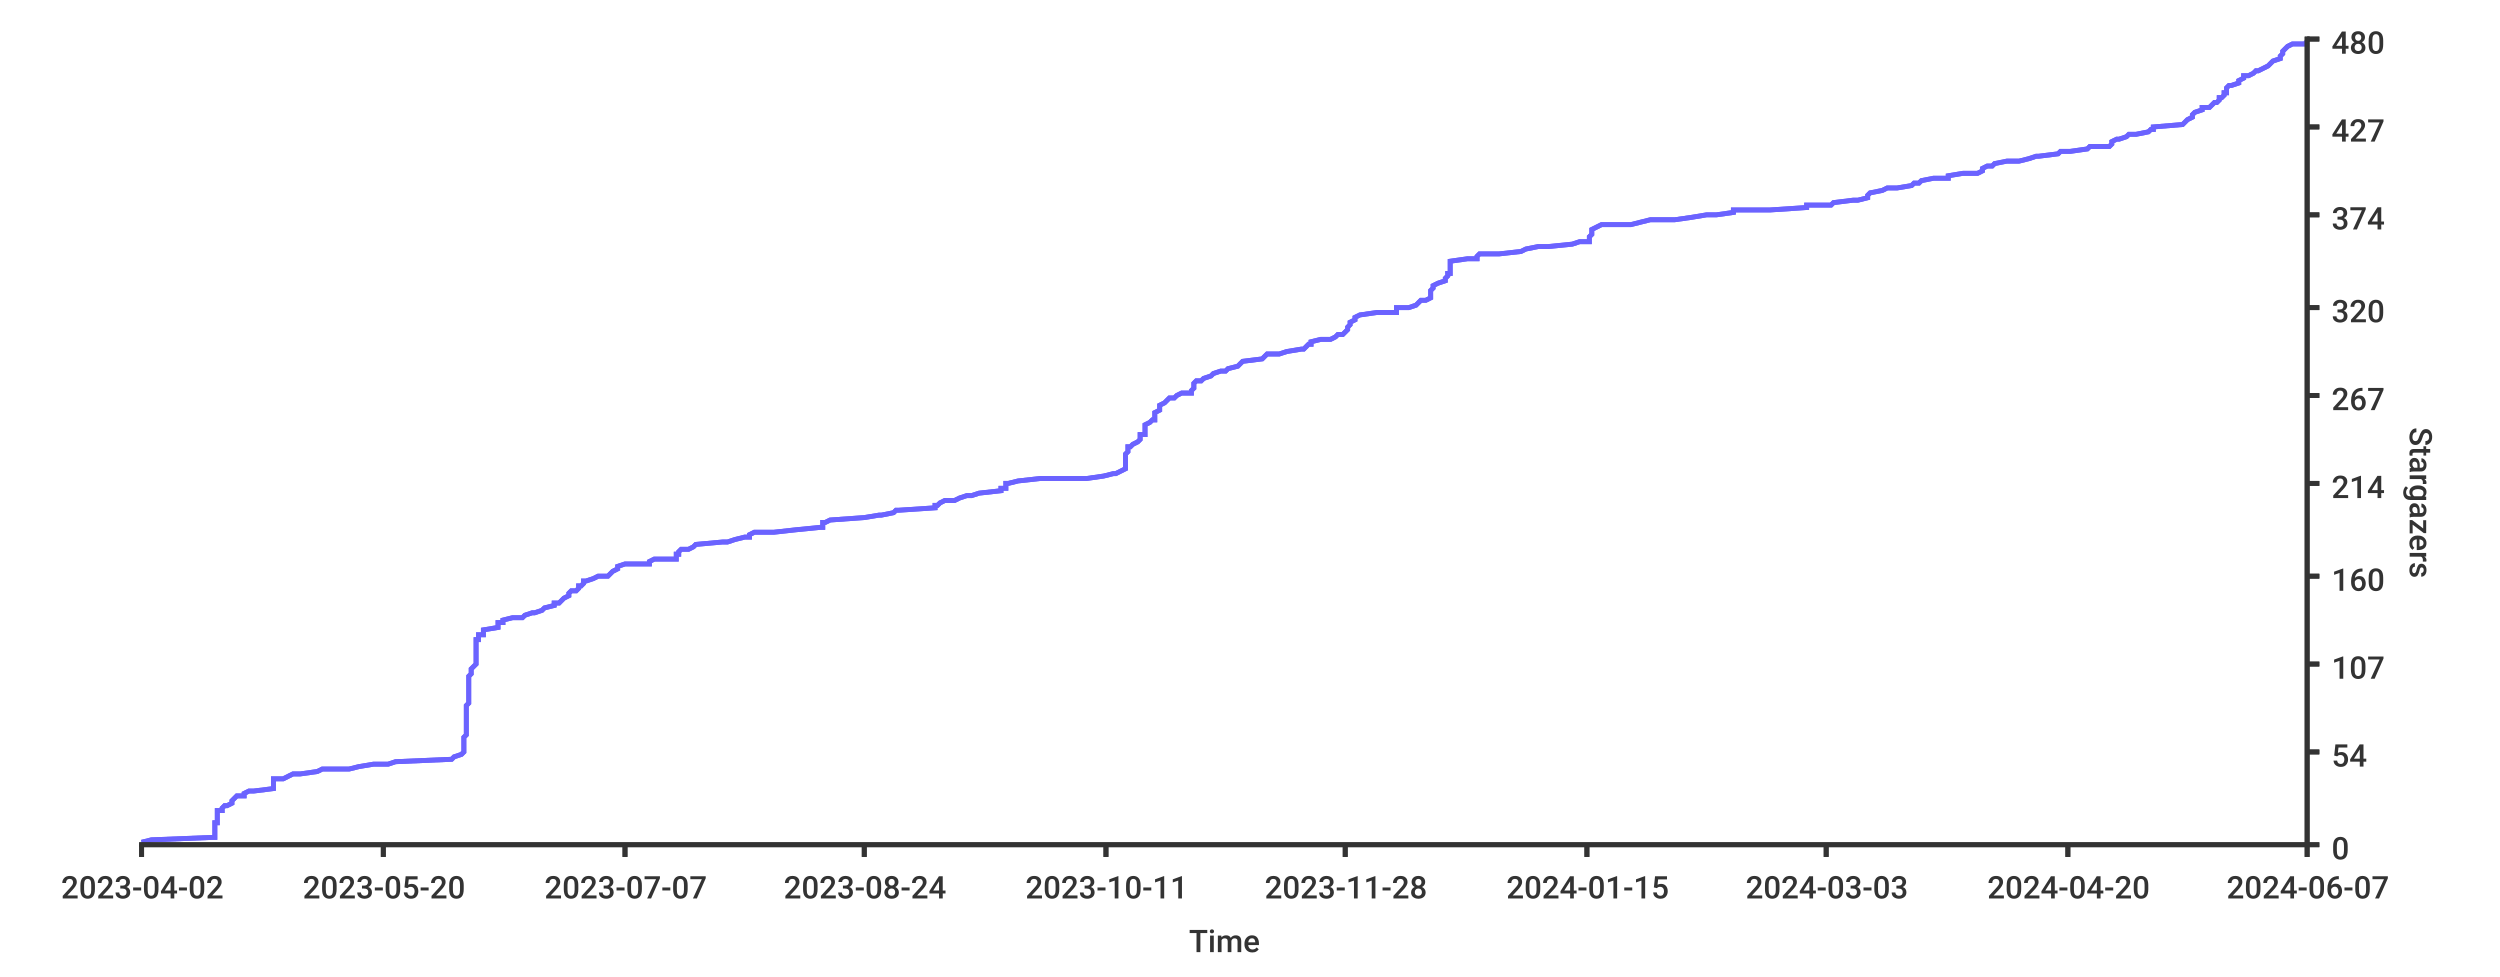
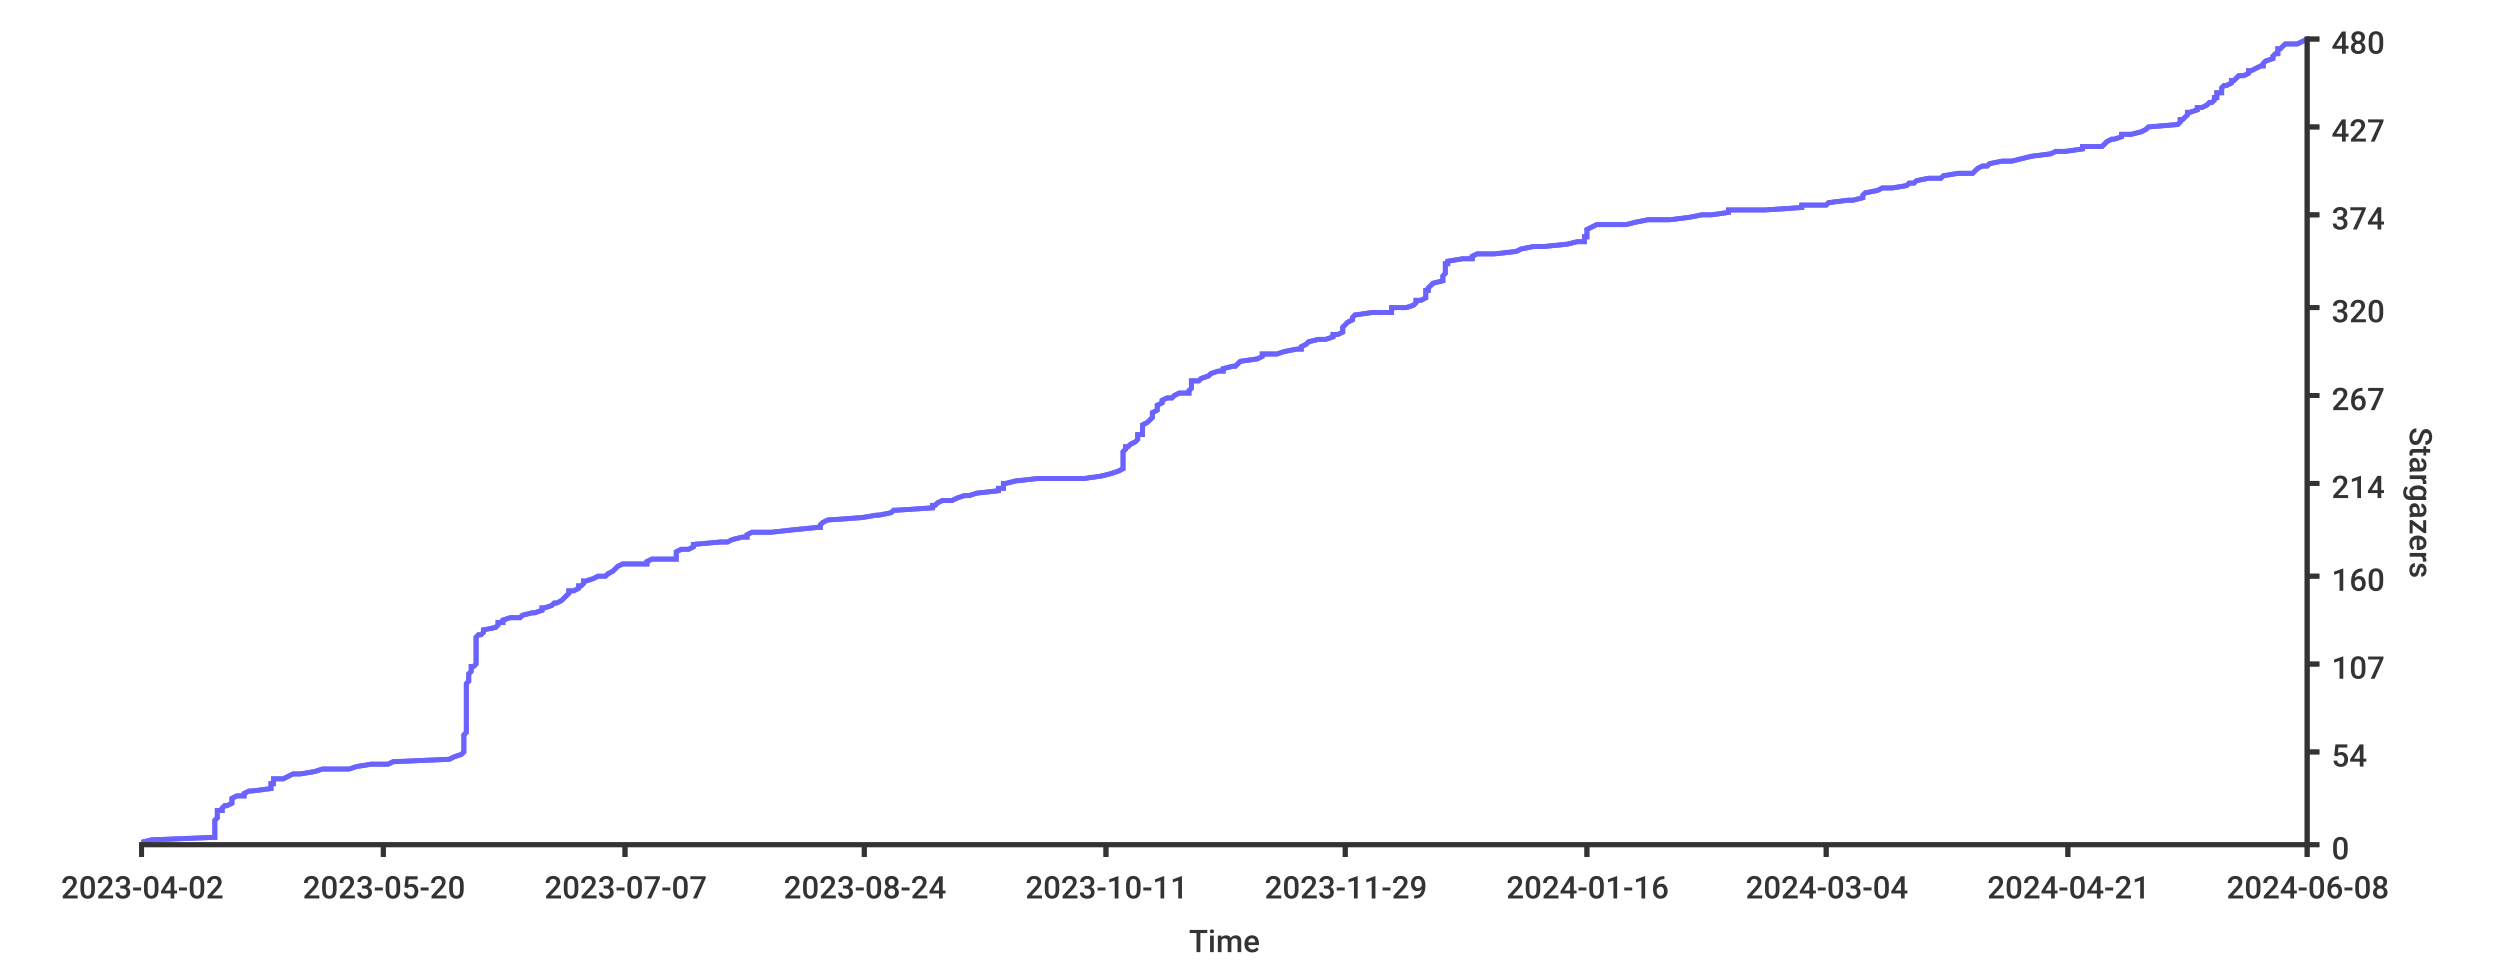
<svg xmlns="http://www.w3.org/2000/svg" width="1024px" height="400px">
  <style type="text/css">
path { fill: none; stroke: rgb(51,51,51); }
path.series { stroke: #6b63ff; }
rect.background { fill: rgb(255,255,255); stroke: none; }

text {
	stroke-width: 0;
	stroke: none;
	fill: rgba(51,51,51,1.0);
	font-size: 12.8px;
	font-family: 'Roboto Medium', sans-serif;
}
</style>
-   <rect height="400px" class="background" rx="8" x="0" y="0" width="1024px" />
  <rect y="0" width="1024px" height="400px" class="background" rx="8" x="0" />
-   <path stroke-width="2" class="series" d="M 58 345 L 62 344 L 87 343 L 88 343 L 88 342 L 88 341 L 88 341 L 88 340 L 88 339 L 88 339 L 88 338 L 88 337 L 89 337 L 89 336 L 89 335 L 89 335 L 89 334 L 89 333 L 89 332 L 91 332 L 91 331 L 92 330 L 93 330 L 95 329 L 95 328 L 95 328 L 96 327 L 97 326 L 100 326 L 100 325 L 102 324 L 104 324 L 112 323 L 112 322 L 112 321 L 112 321 L 112 320 L 112 319 L 116 319 L 118 318 L 120 317 L 123 317 L 130 316 L 132 315 L 143 315 L 147 314 L 153 313 L 159 313 L 162 312 L 185 311 L 186 310 L 186 310 L 189 309 L 190 308 L 190 308 L 190 307 L 190 306 L 190 306 L 190 305 L 190 304 L 190 304 L 190 303 L 190 302 L 190 302 L 191 301 L 191 300 L 191 299 L 191 299 L 191 298 L 191 297 L 191 297 L 191 296 L 191 295 L 191 295 L 191 294 L 191 293 L 191 293 L 191 292 L 191 291 L 191 291 L 191 290 L 191 289 L 192 288 L 192 288 L 192 287 L 192 286 L 192 286 L 192 285 L 192 284 L 192 284 L 192 283 L 192 282 L 192 282 L 192 281 L 192 280 L 192 280 L 192 279 L 192 278 L 192 277 L 192 277 L 193 276 L 193 275 L 193 275 L 193 274 L 194 273 L 194 273 L 195 272 L 195 271 L 195 271 L 195 270 L 195 269 L 195 269 L 195 268 L 195 267 L 195 266 L 195 266 L 195 265 L 195 264 L 195 264 L 195 263 L 195 262 L 196 262 L 196 261 L 196 260 L 198 260 L 198 259 L 198 258 L 198 258 L 204 257 L 204 256 L 204 255 L 206 255 L 206 254 L 210 253 L 214 253 L 215 252 L 218 251 L 219 251 L 222 250 L 223 249 L 223 249 L 227 248 L 227 247 L 229 247 L 230 246 L 231 245 L 233 244 L 233 244 L 233 243 L 234 242 L 236 242 L 237 241 L 237 240 L 238 240 L 239 239 L 239 238 L 240 238 L 243 237 L 245 236 L 249 236 L 250 235 L 251 234 L 253 233 L 253 233 L 253 232 L 256 231 L 266 231 L 266 230 L 268 229 L 277 229 L 277 228 L 277 227 L 278 227 L 278 226 L 279 225 L 282 225 L 284 224 L 285 223 L 296 222 L 298 222 L 301 221 L 305 220 L 307 220 L 307 219 L 309 218 L 317 218 L 326 217 L 336 216 L 337 216 L 337 215 L 337 214 L 338 214 L 340 213 L 354 212 L 360 211 L 361 211 L 366 210 L 367 209 L 368 209 L 383 208 L 383 207 L 384 207 L 385 206 L 387 205 L 391 205 L 393 204 L 396 203 L 398 203 L 401 202 L 410 201 L 410 200 L 412 200 L 412 199 L 412 198 L 413 198 L 417 197 L 426 196 L 445 196 L 452 195 L 456 194 L 457 194 L 459 193 L 461 192 L 461 192 L 461 191 L 461 190 L 461 189 L 461 189 L 461 188 L 461 187 L 461 187 L 461 186 L 462 185 L 462 185 L 462 184 L 462 183 L 463 183 L 464 182 L 466 181 L 466 181 L 467 180 L 467 179 L 467 178 L 469 178 L 469 177 L 469 176 L 469 176 L 469 175 L 469 174 L 469 174 L 471 173 L 472 172 L 473 172 L 473 171 L 473 170 L 473 170 L 473 169 L 475 168 L 475 167 L 475 167 L 475 166 L 477 165 L 477 165 L 478 164 L 479 163 L 481 163 L 482 162 L 484 161 L 488 161 L 488 160 L 489 159 L 489 159 L 489 158 L 489 157 L 490 156 L 492 156 L 493 155 L 496 154 L 496 154 L 497 153 L 500 152 L 502 152 L 503 151 L 507 150 L 507 150 L 508 149 L 509 148 L 509 148 L 517 147 L 518 146 L 519 145 L 524 145 L 527 144 L 533 143 L 534 143 L 535 142 L 536 141 L 537 141 L 537 140 L 541 139 L 545 139 L 547 138 L 548 137 L 550 137 L 551 136 L 552 135 L 552 134 L 552 134 L 553 133 L 553 132 L 553 132 L 555 131 L 555 130 L 555 130 L 557 129 L 564 128 L 572 128 L 572 127 L 572 126 L 577 126 L 580 125 L 581 124 L 582 123 L 584 123 L 586 122 L 586 121 L 586 121 L 586 120 L 586 119 L 586 119 L 587 118 L 587 117 L 587 117 L 589 116 L 592 115 L 592 115 L 592 114 L 593 113 L 593 112 L 594 112 L 594 111 L 594 110 L 594 110 L 594 109 L 594 108 L 594 108 L 594 107 L 601 106 L 605 106 L 605 105 L 606 104 L 614 104 L 623 103 L 625 102 L 630 101 L 634 101 L 644 100 L 647 99 L 651 99 L 651 98 L 651 97 L 651 97 L 652 96 L 652 95 L 652 95 L 652 94 L 654 93 L 656 92 L 668 92 L 672 91 L 676 90 L 686 90 L 693 89 L 699 88 L 703 88 L 710 87 L 710 86 L 725 86 L 740 85 L 740 84 L 750 84 L 751 83 L 759 82 L 761 82 L 765 81 L 765 80 L 766 79 L 766 79 L 771 78 L 773 77 L 777 77 L 783 76 L 784 75 L 786 75 L 787 74 L 792 73 L 798 73 L 798 72 L 804 71 L 810 71 L 812 70 L 812 69 L 814 68 L 816 68 L 817 67 L 822 66 L 827 66 L 831 65 L 834 64 L 835 64 L 843 63 L 844 62 L 848 62 L 855 61 L 856 60 L 864 60 L 865 59 L 865 58 L 867 57 L 868 57 L 871 56 L 872 55 L 875 55 L 880 54 L 881 53 L 882 53 L 882 52 L 894 51 L 894 51 L 895 50 L 896 49 L 896 49 L 898 48 L 898 47 L 899 46 L 899 46 L 902 45 L 902 44 L 905 44 L 906 43 L 907 42 L 908 42 L 909 41 L 909 40 L 910 40 L 911 39 L 911 38 L 912 38 L 912 37 L 912 36 L 913 35 L 914 35 L 917 34 L 917 33 L 917 33 L 919 32 L 919 31 L 921 31 L 923 30 L 924 29 L 925 29 L 927 28 L 929 27 L 929 27 L 930 26 L 931 25 L 934 24 L 934 24 L 934 23 L 935 22 L 935 22 L 935 21 L 936 20 L 936 20 L 937 19 L 939 18 L 944 18 L 945 17" />
-   <path stroke-width="2" class="series" d="M 58 345 L 62 344 L 87 343 L 88 343 L 88 342 L 88 341 L 88 341 L 88 340 L 88 339 L 88 339 L 88 338 L 88 337 L 89 337 L 89 336 L 89 335 L 89 335 L 89 334 L 89 333 L 89 332 L 91 332 L 91 331 L 92 330 L 93 330 L 95 329 L 95 328 L 95 328 L 96 327 L 97 326 L 100 326 L 100 325 L 102 324 L 104 324 L 112 323 L 112 322 L 112 321 L 112 321 L 112 320 L 112 319 L 116 319 L 118 318 L 120 317 L 123 317 L 130 316 L 132 315 L 143 315 L 147 314 L 153 313 L 159 313 L 162 312 L 185 311 L 186 310 L 186 310 L 189 309 L 190 308 L 190 308 L 190 307 L 190 306 L 190 306 L 190 305 L 190 304 L 190 304 L 190 303 L 190 302 L 190 302 L 191 301 L 191 300 L 191 299 L 191 299 L 191 298 L 191 297 L 191 297 L 191 296 L 191 295 L 191 295 L 191 294 L 191 293 L 191 293 L 191 292 L 191 291 L 191 291 L 191 290 L 191 289 L 192 288 L 192 288 L 192 287 L 192 286 L 192 286 L 192 285 L 192 284 L 192 284 L 192 283 L 192 282 L 192 282 L 192 281 L 192 280 L 192 280 L 192 279 L 192 278 L 192 277 L 192 277 L 193 276 L 193 275 L 193 275 L 193 274 L 194 273 L 194 273 L 195 272 L 195 271 L 195 271 L 195 270 L 195 269 L 195 269 L 195 268 L 195 267 L 195 266 L 195 266 L 195 265 L 195 264 L 195 264 L 195 263 L 195 262 L 196 262 L 196 261 L 196 260 L 198 260 L 198 259 L 198 258 L 198 258 L 204 257 L 204 256 L 204 255 L 206 255 L 206 254 L 210 253 L 214 253 L 215 252 L 218 251 L 219 251 L 222 250 L 223 249 L 223 249 L 227 248 L 227 247 L 229 247 L 230 246 L 231 245 L 233 244 L 233 244 L 233 243 L 234 242 L 236 242 L 237 241 L 237 240 L 238 240 L 239 239 L 239 238 L 240 238 L 243 237 L 245 236 L 249 236 L 250 235 L 251 234 L 253 233 L 253 233 L 253 232 L 256 231 L 266 231 L 266 230 L 268 229 L 277 229 L 277 228 L 277 227 L 278 227 L 278 226 L 279 225 L 282 225 L 284 224 L 285 223 L 296 222 L 298 222 L 301 221 L 305 220 L 307 220 L 307 219 L 309 218 L 317 218 L 326 217 L 336 216 L 337 216 L 337 215 L 337 214 L 338 214 L 340 213 L 354 212 L 360 211 L 361 211 L 366 210 L 367 209 L 368 209 L 383 208 L 383 207 L 384 207 L 385 206 L 387 205 L 391 205 L 393 204 L 396 203 L 398 203 L 401 202 L 410 201 L 410 200 L 412 200 L 412 199 L 412 198 L 413 198 L 417 197 L 426 196 L 445 196 L 452 195 L 456 194 L 457 194 L 459 193 L 461 192 L 461 192 L 461 191 L 461 190 L 461 189 L 461 189 L 461 188 L 461 187 L 461 187 L 461 186 L 462 185 L 462 185 L 462 184 L 462 183 L 463 183 L 464 182 L 466 181 L 466 181 L 467 180 L 467 179 L 467 178 L 469 178 L 469 177 L 469 176 L 469 176 L 469 175 L 469 174 L 469 174 L 471 173 L 472 172 L 473 172 L 473 171 L 473 170 L 473 170 L 473 169 L 475 168 L 475 167 L 475 167 L 475 166 L 477 165 L 477 165 L 478 164 L 479 163 L 481 163 L 482 162 L 484 161 L 488 161 L 488 160 L 489 159 L 489 159 L 489 158 L 489 157 L 490 156 L 492 156 L 493 155 L 496 154 L 496 154 L 497 153 L 500 152 L 502 152 L 503 151 L 507 150 L 507 150 L 508 149 L 509 148 L 509 148 L 517 147 L 518 146 L 519 145 L 524 145 L 527 144 L 533 143 L 534 143 L 535 142 L 536 141 L 537 141 L 537 140 L 541 139 L 545 139 L 547 138 L 548 137 L 550 137 L 551 136 L 552 135 L 552 134 L 552 134 L 553 133 L 553 132 L 553 132 L 555 131 L 555 130 L 555 130 L 557 129 L 564 128 L 572 128 L 572 127 L 572 126 L 577 126 L 580 125 L 581 124 L 582 123 L 584 123 L 586 122 L 586 121 L 586 121 L 586 120 L 586 119 L 586 119 L 587 118 L 587 117 L 587 117 L 589 116 L 592 115 L 592 115 L 592 114 L 593 113 L 593 112 L 594 112 L 594 111 L 594 110 L 594 110 L 594 109 L 594 108 L 594 108 L 594 107 L 601 106 L 605 106 L 605 105 L 606 104 L 614 104 L 623 103 L 625 102 L 630 101 L 634 101 L 644 100 L 647 99 L 651 99 L 651 98 L 651 97 L 651 97 L 652 96 L 652 95 L 652 95 L 652 94 L 654 93 L 656 92 L 668 92 L 672 91 L 676 90 L 686 90 L 693 89 L 699 88 L 703 88 L 710 87 L 710 86 L 725 86 L 740 85 L 740 84 L 750 84 L 751 83 L 759 82 L 761 82 L 765 81 L 765 80 L 766 79 L 766 79 L 771 78 L 773 77 L 777 77 L 783 76 L 784 75 L 786 75 L 787 74 L 792 73 L 798 73 L 798 72 L 804 71 L 810 71 L 812 70 L 812 69 L 814 68 L 816 68 L 817 67 L 822 66 L 827 66 L 831 65 L 834 64 L 835 64 L 843 63 L 844 62 L 848 62 L 855 61 L 856 60 L 864 60 L 865 59 L 865 58 L 867 57 L 868 57 L 871 56 L 872 55 L 875 55 L 880 54 L 881 53 L 882 53 L 882 52 L 894 51 L 894 51 L 895 50 L 896 49 L 896 49 L 898 48 L 898 47 L 899 46 L 899 46 L 902 45 L 902 44 L 905 44 L 906 43 L 907 42 L 908 42 L 909 41 L 909 40 L 910 40 L 911 39 L 911 38 L 912 38 L 912 37 L 912 36 L 913 35 L 914 35 L 917 34 L 917 33 L 917 33 L 919 32 L 919 31 L 921 31 L 923 30 L 924 29 L 925 29 L 927 28 L 929 27 L 929 27 L 930 26 L 931 25 L 934 24 L 934 24 L 934 23 L 935 22 L 935 22 L 935 21 L 936 20 L 936 20 L 937 19 L 939 18 L 944 18 L 945 17" />
-   <path stroke-width="2" d="M 945 346 L 945 15" />
+   <rect width="1024px" height="400px" class="background" rx="8" x="0" y="0" />
+   <path stroke-width="2" class="series" d="M 58 345 L 62 344 L 87 343 L 88 343 L 88 342 L 88 341 L 88 341 L 88 340 L 88 339 L 88 339 L 88 338 L 88 337 L 88 337 L 88 336 L 89 335 L 89 335 L 89 334 L 89 333 L 89 332 L 91 332 L 91 331 L 92 330 L 93 330 L 95 329 L 95 328 L 95 328 L 95 327 L 97 326 L 100 326 L 100 325 L 102 324 L 103 324 L 111 323 L 111 322 L 111 321 L 112 321 L 112 320 L 112 319 L 116 319 L 118 318 L 120 317 L 123 317 L 129 316 L 132 315 L 143 315 L 146 314 L 152 313 L 159 313 L 161 312 L 184 311 L 186 310 L 186 310 L 189 309 L 190 308 L 190 308 L 190 307 L 190 306 L 190 306 L 190 305 L 190 304 L 190 304 L 190 303 L 190 302 L 190 302 L 190 301 L 191 300 L 191 299 L 191 299 L 191 298 L 191 297 L 191 297 L 191 296 L 191 295 L 191 295 L 191 294 L 191 293 L 191 293 L 191 292 L 191 291 L 191 291 L 191 290 L 191 289 L 191 288 L 191 288 L 191 287 L 191 286 L 191 286 L 191 285 L 191 284 L 191 284 L 191 283 L 191 282 L 191 282 L 191 281 L 191 280 L 191 280 L 192 279 L 192 278 L 192 277 L 192 277 L 192 276 L 193 275 L 193 275 L 193 274 L 193 273 L 194 273 L 195 272 L 195 271 L 195 271 L 195 270 L 195 269 L 195 269 L 195 268 L 195 267 L 195 266 L 195 266 L 195 265 L 195 264 L 195 264 L 195 263 L 195 262 L 195 262 L 195 261 L 196 260 L 197 260 L 198 259 L 198 258 L 198 258 L 203 257 L 204 256 L 204 255 L 206 255 L 206 254 L 209 253 L 213 253 L 214 252 L 218 251 L 219 251 L 222 250 L 222 249 L 223 249 L 226 248 L 227 247 L 228 247 L 230 246 L 231 245 L 232 244 L 232 244 L 233 243 L 233 242 L 235 242 L 237 241 L 237 240 L 238 240 L 239 239 L 239 238 L 240 238 L 243 237 L 245 236 L 248 236 L 249 235 L 251 234 L 252 233 L 252 233 L 253 232 L 255 231 L 265 231 L 265 230 L 267 229 L 277 229 L 277 228 L 277 227 L 277 227 L 277 226 L 279 225 L 282 225 L 284 224 L 284 223 L 295 222 L 298 222 L 300 221 L 304 220 L 306 220 L 306 219 L 308 218 L 316 218 L 325 217 L 335 216 L 336 216 L 336 215 L 337 214 L 337 214 L 339 213 L 353 212 L 359 211 L 360 211 L 365 210 L 366 209 L 367 209 L 382 208 L 382 207 L 383 207 L 384 206 L 386 205 L 390 205 L 392 204 L 395 203 L 397 203 L 400 202 L 409 201 L 409 200 L 411 200 L 411 199 L 411 198 L 412 198 L 416 197 L 425 196 L 444 196 L 451 195 L 455 194 L 455 194 L 458 193 L 460 192 L 460 192 L 460 191 L 460 190 L 460 189 L 460 189 L 460 188 L 460 187 L 460 187 L 460 186 L 460 185 L 460 185 L 461 184 L 461 183 L 462 183 L 463 182 L 465 181 L 465 181 L 466 180 L 466 179 L 466 178 L 468 178 L 468 177 L 468 176 L 468 176 L 468 175 L 468 174 L 468 174 L 470 173 L 471 172 L 471 172 L 472 171 L 472 170 L 472 170 L 472 169 L 474 168 L 474 167 L 474 167 L 474 166 L 476 165 L 476 165 L 476 164 L 478 163 L 480 163 L 481 162 L 483 161 L 487 161 L 487 160 L 488 159 L 488 159 L 488 158 L 488 157 L 488 156 L 491 156 L 492 155 L 495 154 L 495 154 L 496 153 L 499 152 L 501 152 L 501 151 L 505 150 L 506 150 L 507 149 L 508 148 L 508 148 L 515 147 L 517 146 L 517 145 L 523 145 L 526 144 L 531 143 L 533 143 L 533 142 L 535 141 L 535 141 L 536 140 L 540 139 L 543 139 L 546 138 L 546 137 L 548 137 L 550 136 L 550 135 L 550 134 L 550 134 L 551 133 L 552 132 L 552 132 L 554 131 L 554 130 L 554 130 L 555 129 L 562 128 L 570 128 L 570 127 L 570 126 L 576 126 L 579 125 L 580 124 L 580 123 L 582 123 L 584 122 L 584 121 L 584 121 L 584 120 L 584 119 L 585 119 L 585 118 L 586 117 L 586 117 L 587 116 L 591 115 L 591 115 L 591 114 L 591 113 L 592 112 L 592 112 L 592 111 L 592 110 L 592 110 L 592 109 L 592 108 L 593 108 L 593 107 L 599 106 L 603 106 L 603 105 L 605 104 L 612 104 L 621 103 L 623 102 L 628 101 L 632 101 L 642 100 L 646 99 L 649 99 L 649 98 L 649 97 L 650 97 L 650 96 L 650 95 L 650 95 L 650 94 L 652 93 L 654 92 L 666 92 L 670 91 L 675 90 L 684 90 L 692 89 L 697 88 L 701 88 L 708 87 L 708 86 L 723 86 L 738 85 L 738 84 L 748 84 L 749 83 L 757 82 L 759 82 L 763 81 L 763 80 L 764 79 L 764 79 L 769 78 L 771 77 L 775 77 L 781 76 L 782 75 L 784 75 L 785 74 L 790 73 L 795 73 L 796 72 L 802 71 L 808 71 L 809 70 L 810 69 L 812 68 L 814 68 L 815 67 L 820 66 L 824 66 L 828 65 L 832 64 L 832 64 L 840 63 L 842 62 L 846 62 L 853 61 L 853 60 L 861 60 L 862 59 L 863 58 L 865 57 L 866 57 L 869 56 L 869 55 L 873 55 L 877 54 L 879 53 L 879 53 L 880 52 L 892 51 L 892 51 L 893 50 L 893 49 L 894 49 L 895 48 L 896 47 L 896 46 L 897 46 L 900 45 L 900 44 L 902 44 L 904 43 L 905 42 L 906 42 L 907 41 L 907 40 L 908 40 L 908 39 L 908 38 L 910 38 L 910 37 L 910 36 L 911 35 L 912 35 L 914 34 L 914 33 L 915 33 L 916 32 L 917 31 L 919 31 L 921 30 L 921 29 L 922 29 L 924 28 L 926 27 L 927 27 L 927 26 L 928 25 L 931 24 L 931 24 L 931 23 L 932 22 L 933 22 L 933 21 L 933 20 L 934 20 L 935 19 L 936 18 L 941 18 L 943 17 L 945 16 L 945 16" />
+   <path class="series" d="M 58 345 L 62 344 L 87 343 L 88 343 L 88 342 L 88 341 L 88 341 L 88 340 L 88 339 L 88 339 L 88 338 L 88 337 L 88 337 L 88 336 L 89 335 L 89 335 L 89 334 L 89 333 L 89 332 L 91 332 L 91 331 L 92 330 L 93 330 L 95 329 L 95 328 L 95 328 L 95 327 L 97 326 L 100 326 L 100 325 L 102 324 L 103 324 L 111 323 L 111 322 L 111 321 L 112 321 L 112 320 L 112 319 L 116 319 L 118 318 L 120 317 L 123 317 L 129 316 L 132 315 L 143 315 L 146 314 L 152 313 L 159 313 L 161 312 L 184 311 L 186 310 L 186 310 L 189 309 L 190 308 L 190 308 L 190 307 L 190 306 L 190 306 L 190 305 L 190 304 L 190 304 L 190 303 L 190 302 L 190 302 L 190 301 L 191 300 L 191 299 L 191 299 L 191 298 L 191 297 L 191 297 L 191 296 L 191 295 L 191 295 L 191 294 L 191 293 L 191 293 L 191 292 L 191 291 L 191 291 L 191 290 L 191 289 L 191 288 L 191 288 L 191 287 L 191 286 L 191 286 L 191 285 L 191 284 L 191 284 L 191 283 L 191 282 L 191 282 L 191 281 L 191 280 L 191 280 L 192 279 L 192 278 L 192 277 L 192 277 L 192 276 L 193 275 L 193 275 L 193 274 L 193 273 L 194 273 L 195 272 L 195 271 L 195 271 L 195 270 L 195 269 L 195 269 L 195 268 L 195 267 L 195 266 L 195 266 L 195 265 L 195 264 L 195 264 L 195 263 L 195 262 L 195 262 L 195 261 L 196 260 L 197 260 L 198 259 L 198 258 L 198 258 L 203 257 L 204 256 L 204 255 L 206 255 L 206 254 L 209 253 L 213 253 L 214 252 L 218 251 L 219 251 L 222 250 L 222 249 L 223 249 L 226 248 L 227 247 L 228 247 L 230 246 L 231 245 L 232 244 L 232 244 L 233 243 L 233 242 L 235 242 L 237 241 L 237 240 L 238 240 L 239 239 L 239 238 L 240 238 L 243 237 L 245 236 L 248 236 L 249 235 L 251 234 L 252 233 L 252 233 L 253 232 L 255 231 L 265 231 L 265 230 L 267 229 L 277 229 L 277 228 L 277 227 L 277 227 L 277 226 L 279 225 L 282 225 L 284 224 L 284 223 L 295 222 L 298 222 L 300 221 L 304 220 L 306 220 L 306 219 L 308 218 L 316 218 L 325 217 L 335 216 L 336 216 L 336 215 L 337 214 L 337 214 L 339 213 L 353 212 L 359 211 L 360 211 L 365 210 L 366 209 L 367 209 L 382 208 L 382 207 L 383 207 L 384 206 L 386 205 L 390 205 L 392 204 L 395 203 L 397 203 L 400 202 L 409 201 L 409 200 L 411 200 L 411 199 L 411 198 L 412 198 L 416 197 L 425 196 L 444 196 L 451 195 L 455 194 L 455 194 L 458 193 L 460 192 L 460 192 L 460 191 L 460 190 L 460 189 L 460 189 L 460 188 L 460 187 L 460 187 L 460 186 L 460 185 L 460 185 L 461 184 L 461 183 L 462 183 L 463 182 L 465 181 L 465 181 L 466 180 L 466 179 L 466 178 L 468 178 L 468 177 L 468 176 L 468 176 L 468 175 L 468 174 L 468 174 L 470 173 L 471 172 L 471 172 L 472 171 L 472 170 L 472 170 L 472 169 L 474 168 L 474 167 L 474 167 L 474 166 L 476 165 L 476 165 L 476 164 L 478 163 L 480 163 L 481 162 L 483 161 L 487 161 L 487 160 L 488 159 L 488 159 L 488 158 L 488 157 L 488 156 L 491 156 L 492 155 L 495 154 L 495 154 L 496 153 L 499 152 L 501 152 L 501 151 L 505 150 L 506 150 L 507 149 L 508 148 L 508 148 L 515 147 L 517 146 L 517 145 L 523 145 L 526 144 L 531 143 L 533 143 L 533 142 L 535 141 L 535 141 L 536 140 L 540 139 L 543 139 L 546 138 L 546 137 L 548 137 L 550 136 L 550 135 L 550 134 L 550 134 L 551 133 L 552 132 L 552 132 L 554 131 L 554 130 L 554 130 L 555 129 L 562 128 L 570 128 L 570 127 L 570 126 L 576 126 L 579 125 L 580 124 L 580 123 L 582 123 L 584 122 L 584 121 L 584 121 L 584 120 L 584 119 L 585 119 L 585 118 L 586 117 L 586 117 L 587 116 L 591 115 L 591 115 L 591 114 L 591 113 L 592 112 L 592 112 L 592 111 L 592 110 L 592 110 L 592 109 L 592 108 L 593 108 L 593 107 L 599 106 L 603 106 L 603 105 L 605 104 L 612 104 L 621 103 L 623 102 L 628 101 L 632 101 L 642 100 L 646 99 L 649 99 L 649 98 L 649 97 L 650 97 L 650 96 L 650 95 L 650 95 L 650 94 L 652 93 L 654 92 L 666 92 L 670 91 L 675 90 L 684 90 L 692 89 L 697 88 L 701 88 L 708 87 L 708 86 L 723 86 L 738 85 L 738 84 L 748 84 L 749 83 L 757 82 L 759 82 L 763 81 L 763 80 L 764 79 L 764 79 L 769 78 L 771 77 L 775 77 L 781 76 L 782 75 L 784 75 L 785 74 L 790 73 L 795 73 L 796 72 L 802 71 L 808 71 L 809 70 L 810 69 L 812 68 L 814 68 L 815 67 L 820 66 L 824 66 L 828 65 L 832 64 L 832 64 L 840 63 L 842 62 L 846 62 L 853 61 L 853 60 L 861 60 L 862 59 L 863 58 L 865 57 L 866 57 L 869 56 L 869 55 L 873 55 L 877 54 L 879 53 L 879 53 L 880 52 L 892 51 L 892 51 L 893 50 L 893 49 L 894 49 L 895 48 L 896 47 L 896 46 L 897 46 L 900 45 L 900 44 L 902 44 L 904 43 L 905 42 L 906 42 L 907 41 L 907 40 L 908 40 L 908 39 L 908 38 L 910 38 L 910 37 L 910 36 L 911 35 L 912 35 L 914 34 L 914 33 L 915 33 L 916 32 L 917 31 L 919 31 L 921 30 L 921 29 L 922 29 L 924 28 L 926 27 L 927 27 L 927 26 L 928 25 L 931 24 L 931 24 L 931 23 L 932 22 L 933 22 L 933 21 L 933 20 L 934 20 L 935 19 L 936 18 L 941 18 L 943 17 L 945 16 L 945 16" stroke-width="2" />
+   <path d="M 945 346 L 945 15" stroke-width="2" />
  <path stroke-width="2" d="M 945 346 L 945 15" />
  <path stroke-width="2" d="M 945 346 L 950 346" />
  <path stroke-width="2" d="M 945 346 L 950 346" />
  <text x="955" y="352">0</text>
  <path stroke-width="2" d="M 945 308 L 950 308" />
  <path stroke-width="2" d="M 945 308 L 950 308" />
  <text x="955" y="314">54</text>
  <path stroke-width="2" d="M 945 272 L 950 272" />
  <path stroke-width="2" d="M 945 272 L 950 272" />
-   <text y="278" x="955">107</text>
+   <text x="955" y="278">107</text>
  <path stroke-width="2" d="M 945 236 L 950 236" />
-   <path d="M 945 236 L 950 236" stroke-width="2" />
-   <text x="955" y="242">160</text>
+   <path stroke-width="2" d="M 945 236 L 950 236" />
+   <text y="242" x="955">160</text>
  <path stroke-width="2" d="M 945 198 L 950 198" />
  <path stroke-width="2" d="M 945 198 L 950 198" />
  <text x="955" y="204">214</text>
  <path stroke-width="2" d="M 945 162 L 950 162" />
  <path stroke-width="2" d="M 945 162 L 950 162" />
  <text x="955" y="168">267</text>
  <path stroke-width="2" d="M 945 126 L 950 126" />
  <path stroke-width="2" d="M 945 126 L 950 126" />
  <text x="955" y="132">320</text>
  <path stroke-width="2" d="M 945 88 L 950 88" />
-   <path stroke-width="2" d="M 945 88 L 950 88" />
+   <path d="M 945 88 L 950 88" stroke-width="2" />
  <text x="955" y="94">374</text>
  <path stroke-width="2" d="M 945 52 L 950 52" />
-   <path stroke-width="2" d="M 945 52 L 950 52" />
-   <text x="955" y="58">427</text>
+   <path d="M 945 52 L 950 52" stroke-width="2" />
+   <text y="58" x="955">427</text>
  <path stroke-width="2" d="M 945 16 L 950 16" />
  <path stroke-width="2" d="M 945 16 L 950 16" />
  <text x="955" y="22">480</text>
  <text x="987" y="175" transform="rotate(90.00,987,175)">Stargazers</text>
  <path stroke-width="2" d="M 57 346 L 945 346" />
  <path stroke-width="2" d="M 57 346 L 945 346" />
  <path stroke-width="2" d="M 58 346 L 58 351" />
-   <path d="M 58 346 L 58 351" stroke-width="2" />
+   <path stroke-width="2" d="M 58 346 L 58 351" />
  <text x="25" y="368">2023-04-02</text>
  <path stroke-width="2" d="M 157 346 L 157 351" />
  <path stroke-width="2" d="M 157 346 L 157 351" />
-   <text x="124" y="368">2023-05-20</text>
+   <text y="368" x="124">2023-05-20</text>
  <path stroke-width="2" d="M 256 346 L 256 351" />
  <path stroke-width="2" d="M 256 346 L 256 351" />
  <text x="223" y="368">2023-07-07</text>
-   <path d="M 354 346 L 354 351" stroke-width="2" />
+   <path stroke-width="2" d="M 354 346 L 354 351" />
  <path stroke-width="2" d="M 354 346 L 354 351" />
  <text x="321" y="368">2023-08-24</text>
-   <path stroke-width="2" d="M 453 346 L 453 351" />
+   <path d="M 453 346 L 453 351" stroke-width="2" />
  <path stroke-width="2" d="M 453 346 L 453 351" />
  <text x="420" y="368">2023-10-11</text>
  <path stroke-width="2" d="M 551 346 L 551 351" />
-   <path d="M 551 346 L 551 351" stroke-width="2" />
-   <text x="518" y="368">2023-11-28</text>
+   <path stroke-width="2" d="M 551 346 L 551 351" />
+   <text x="518" y="368">2023-11-29</text>
  <path stroke-width="2" d="M 650 346 L 650 351" />
  <path stroke-width="2" d="M 650 346 L 650 351" />
-   <text x="617" y="368">2024-01-15</text>
+   <text x="617" y="368">2024-01-16</text>
  <path stroke-width="2" d="M 748 346 L 748 351" />
  <path stroke-width="2" d="M 748 346 L 748 351" />
-   <text x="715" y="368">2024-03-03</text>
+   <text x="715" y="368">2024-03-04</text>
  <path stroke-width="2" d="M 847 346 L 847 351" />
  <path stroke-width="2" d="M 847 346 L 847 351" />
-   <text x="814" y="368">2024-04-20</text>
+   <text x="814" y="368">2024-04-21</text>
  <path stroke-width="2" d="M 945 346 L 945 351" />
  <path stroke-width="2" d="M 945 346 L 945 351" />
-   <text x="912" y="368">2024-06-07</text>
+   <text x="912" y="368">2024-06-08</text>
  <text x="487" y="390">Time</text>
</svg>
